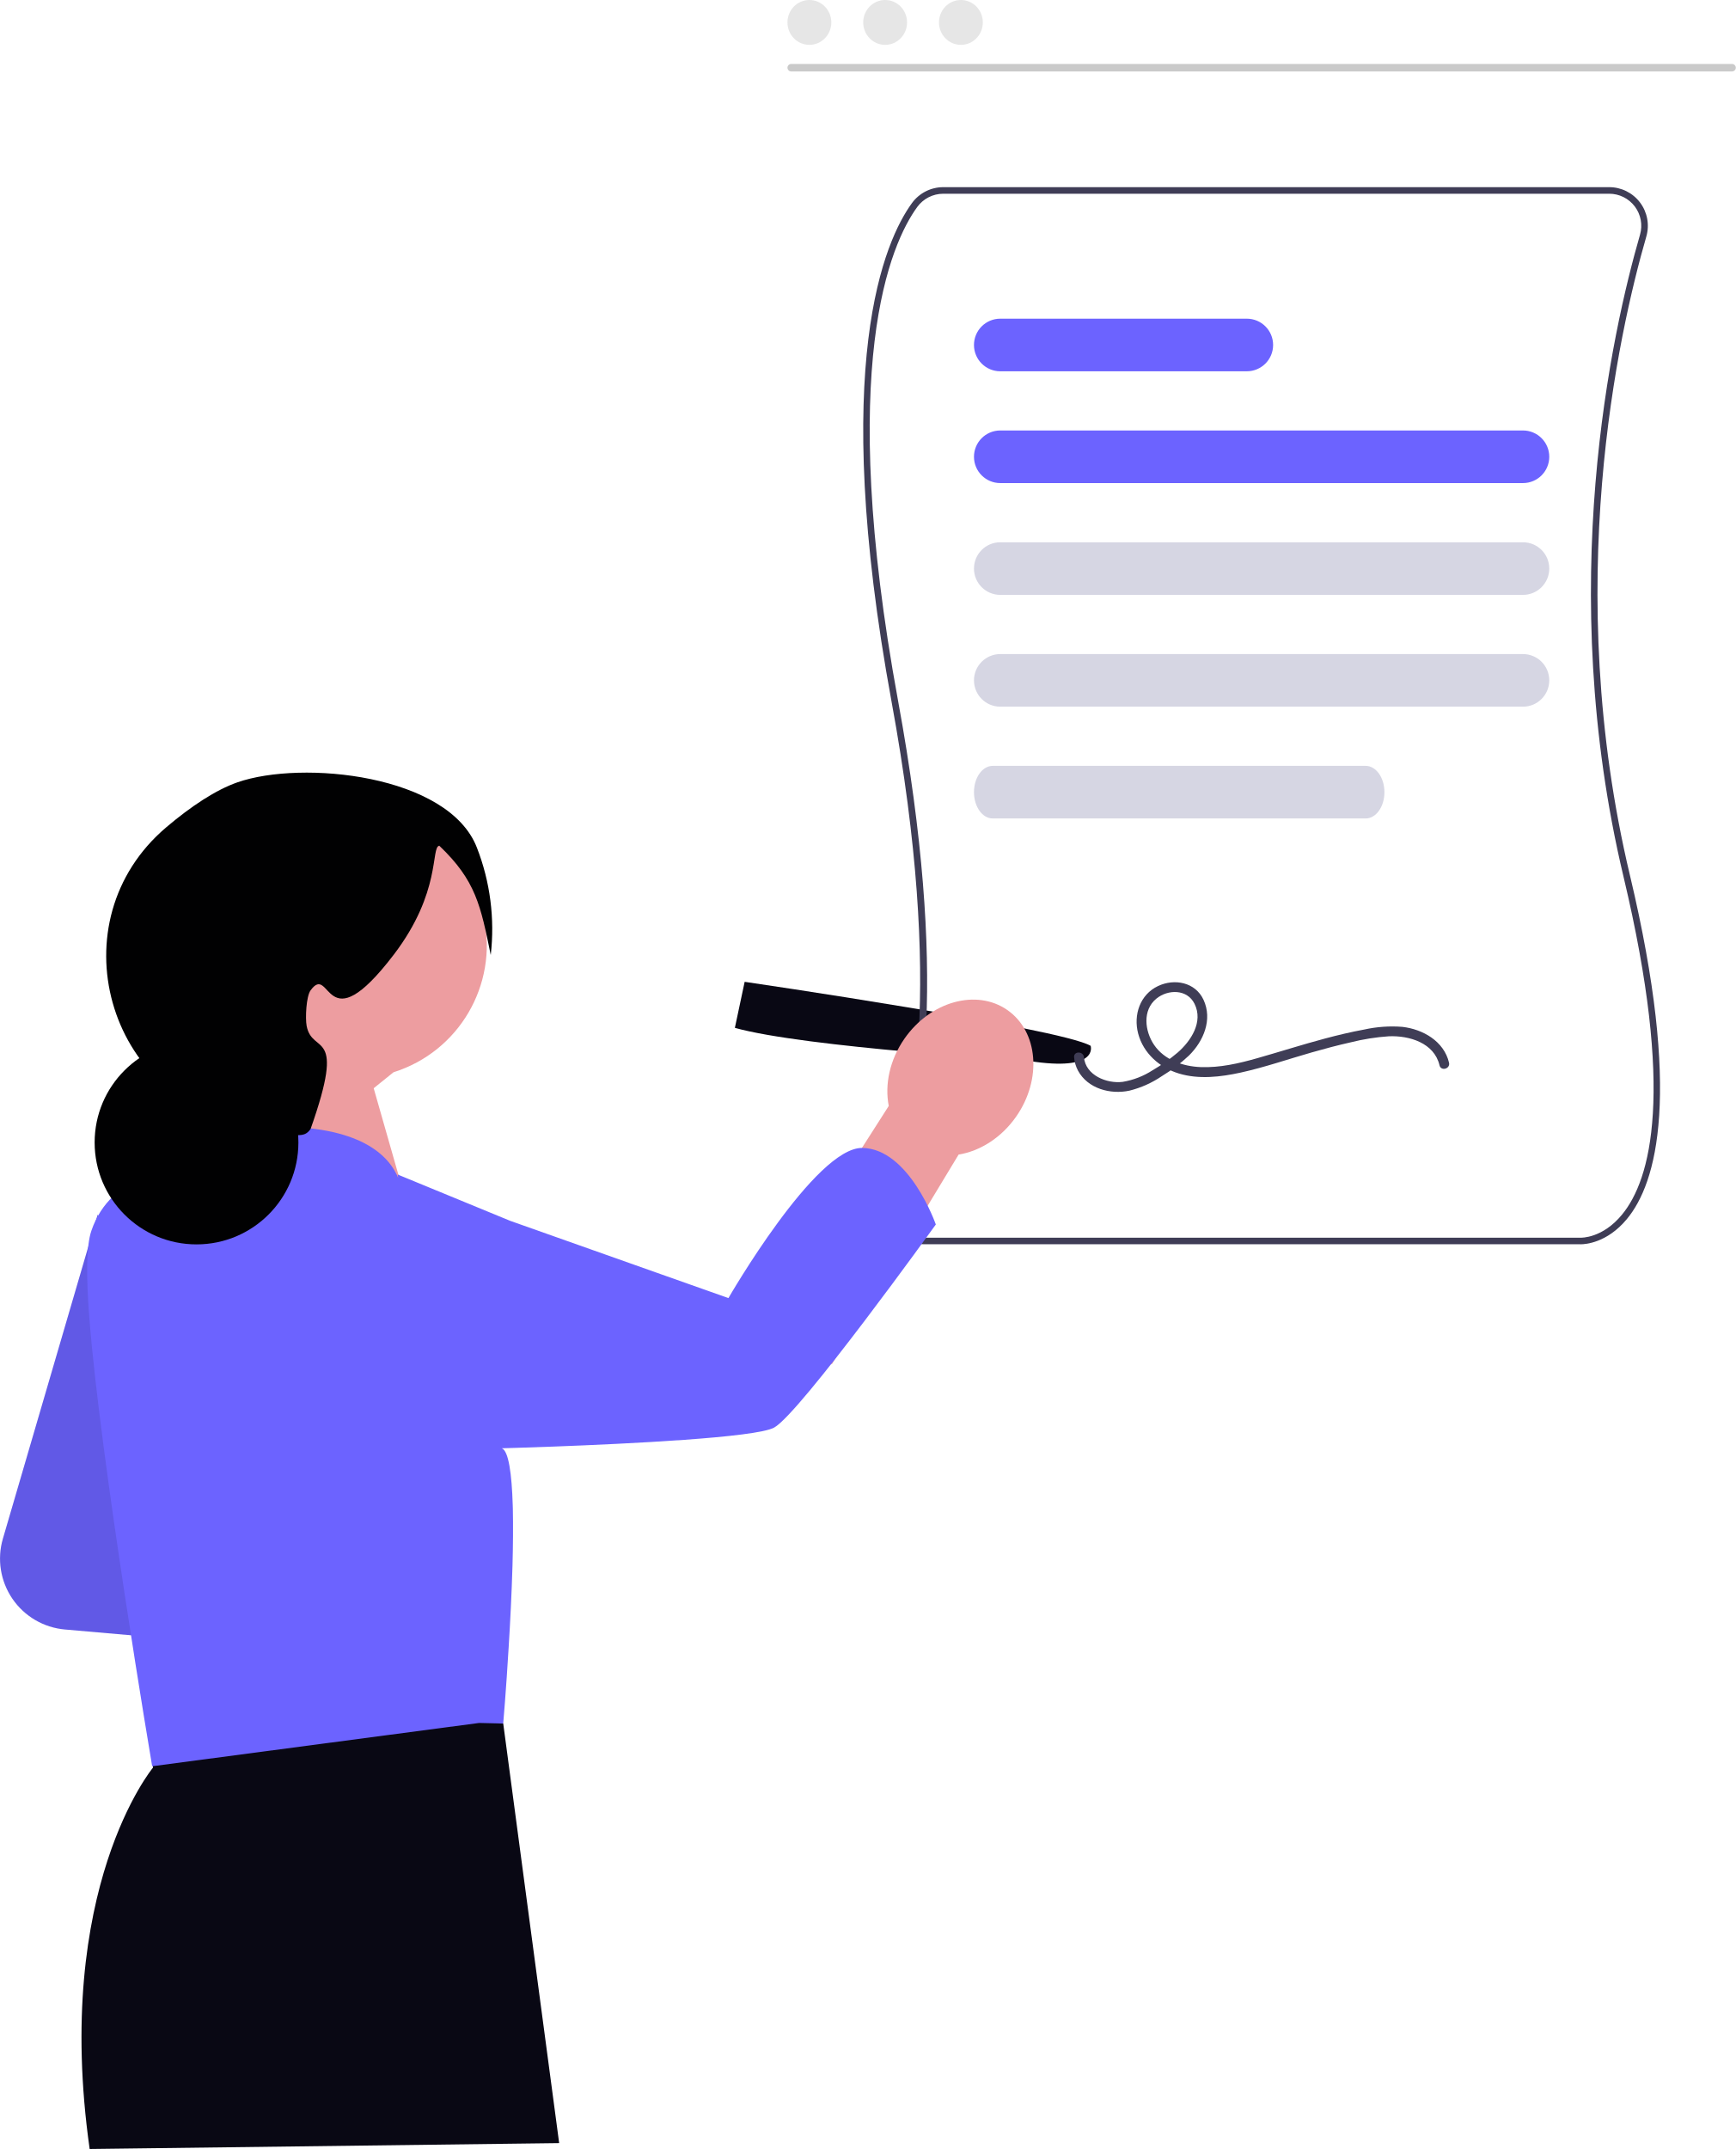
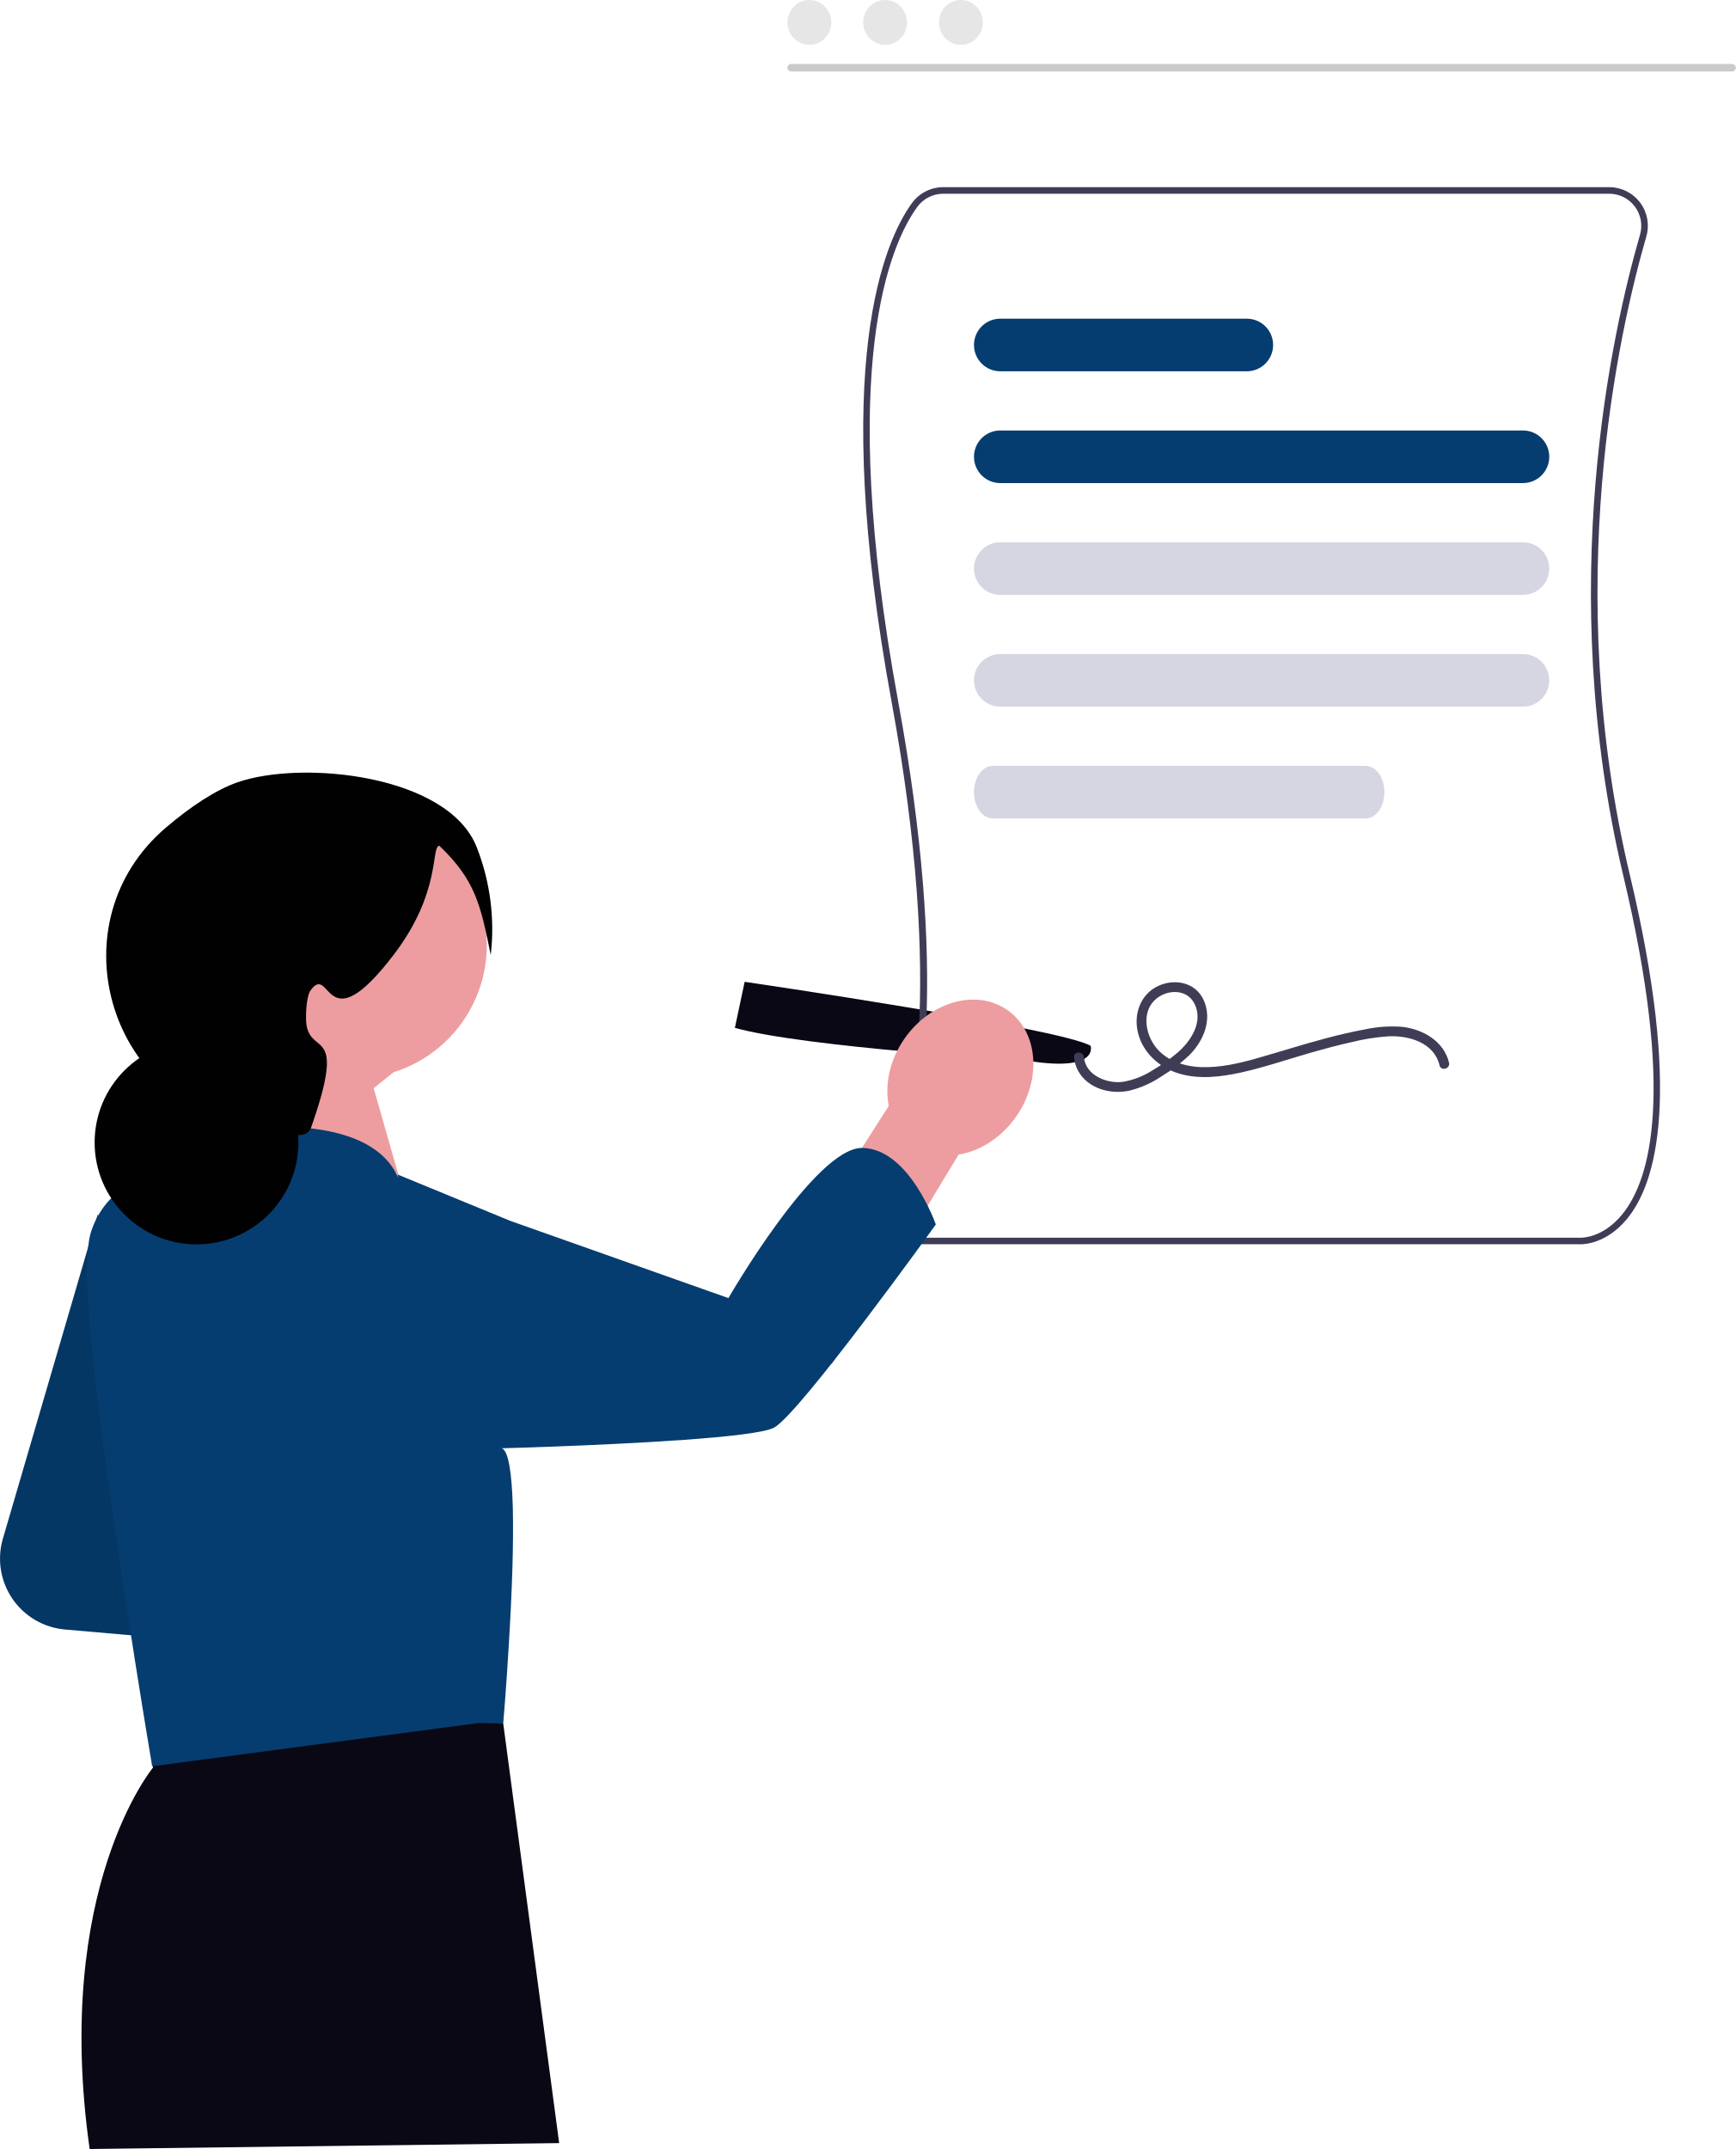
<svg xmlns="http://www.w3.org/2000/svg" width="646.327" height="800" viewBox="0 0 646.327 800" role="img" artist="Katerina Limpitsouni" source="https://undraw.co/">
  <g transform="translate(-637 -140)">
    <path d="M131.4.164V17.688S13.2,25.317.419,21.185c0,0-5.239-8.875,21.331-10.295C21.755,10.89,104.453-1.559,131.4.164Z" transform="matrix(-0.978, -0.208, 0.208, -0.978, 1039.104, 550.126)" fill="#090814" />
    <g transform="translate(958.419 209.669)">
      <path d="M550.009,624.357a2.437,2.437,0,0,1-.256-.006H305.613a14.382,14.382,0,0,1-13.379-19.71c8.858-22.132,20.785-75.229,1.142-182.186-23.2-126.3-2.429-171.941,7.576-185.7a14.445,14.445,0,0,1,11.65-5.931H560.564A14.386,14.386,0,0,1,574.4,249.191C564.056,284.958,542.753,379.728,568.294,487c19.362,81.323,10.055,114.493-1.163,128C559.731,623.906,551.578,624.357,550.009,624.357ZM312.6,233.273a11.992,11.992,0,0,0-9.67,4.922c-9.82,13.507-30.175,58.457-7.148,183.822,18.763,102.175,9.665,156.2-1.275,183.538a11.735,11.735,0,0,0,1.2,11.095,11.951,11.951,0,0,0,9.908,5.256h244.2c.386.019,8.258.237,15.51-8.566,10.808-13.116,19.684-45.583.589-125.777-25.675-107.833-4.261-203.1,6.137-239.05a11.938,11.938,0,0,0-11.486-15.242Z" transform="translate(-282.807 -230.822)" fill="#3f3d56" />
-       <path d="M318.06,324.41H512.684a9.792,9.792,0,1,0,0-19.585H318.06a9.792,9.792,0,1,0,0,19.585Z" transform="translate(-267.026 -214.244)" fill="#6c63ff" />
+       <path d="M318.06,324.41H512.684a9.792,9.792,0,1,0,0-19.585H318.06a9.792,9.792,0,1,0,0,19.585Z" transform="translate(-267.026 -214.244)" fill="#063d70" />
      <path d="M318.06,358.41H512.684a9.792,9.792,0,1,0,0-19.585H318.06a9.792,9.792,0,1,0,0,19.585Z" transform="translate(-267.026 -206.626)" fill="#d6d6e3" />
-       <path d="M318.06,290.41h91.8a9.792,9.792,0,1,0,0-19.585h-91.8a9.792,9.792,0,1,0,0,19.585Z" transform="translate(-267.026 -221.861)" fill="#6c63ff" />
+       <path d="M318.06,290.41h91.8a9.792,9.792,0,1,0,0-19.585h-91.8a9.792,9.792,0,1,0,0,19.585Z" transform="translate(-267.026 -221.861)" fill="#063d70" />
      <path d="M514.715,517.309c-1.976-8.366-11.258-11.109-18.845-10.8a80.456,80.456,0,0,0-14.212,2.249c-4.877,1.091-9.708,2.383-14.511,3.753-8.811,2.513-17.532,5.551-26.488,7.517-7.456,1.632-15.559,2.6-22.995.337-7.148-2.171-13.212-7.5-15.156-14.865-1.832-6.942.684-14.533,7.411-17.7,6.135-2.893,13.883-1.422,16.925,5.121,3.426,7.377,0,15.419-5.426,20.76a60.8,60.8,0,0,1-10.083,7.659,37.551,37.551,0,0,1-12.074,5.408c-7.081,1.512-15.517-.716-19.171-7.482a12.644,12.644,0,0,1-1.434-4.941c-.216-2.353,3.457-2.337,3.671,0,.619,6.736,8.508,9.891,14.408,9.152a29.289,29.289,0,0,0,11.17-4.335,65.458,65.458,0,0,0,9.252-6.526c5-4.33,9.694-11.456,6.334-18.213-2.736-5.5-9.871-5.447-14.209-1.9-5.255,4.3-4.317,12.1-.852,17.2,3.834,5.65,10.792,8.019,17.35,8.275,7.125.277,14.2-1.357,21-3.291,8.461-2.4,16.838-5.092,25.34-7.354,4.827-1.284,9.691-2.443,14.6-3.345A48.2,48.2,0,0,1,500.884,503c7.663.885,15.484,5.345,17.371,13.335.543,2.3-3,3.279-3.541.979Z" transform="translate(-300.132 -190.405)" fill="#3f3d56" />
      <path d="M318.06,358.41H512.684a9.792,9.792,0,1,0,0-19.585H318.06a9.792,9.792,0,1,0,0,19.585Z" transform="translate(-267.026 -165.008)" fill="#d6d6e3" />
      <path d="M315.254,358.41H454.112c3.859,0,6.987-4.384,6.987-9.792s-3.128-9.792-6.987-9.792H315.254c-3.859,0-6.987,4.384-6.987,9.792S311.4,358.41,315.254,358.41Z" transform="translate(-267.026 -123.39)" fill="#d6d6e3" />
    </g>
    <path d="M575.456,258.3h350.4a1.394,1.394,0,0,0,0-2.787h-350.4a1.394,1.394,0,0,0,0,2.787Z" transform="translate(356.113 -91.704)" fill="#cacaca" />
    <ellipse cx="8.166" cy="8.348" rx="8.166" ry="8.348" transform="translate(986.626 140)" fill="#e6e6e6" />
    <ellipse cx="8.166" cy="8.348" rx="8.166" ry="8.348" transform="translate(958.415 140)" fill="#e6e6e6" />
    <ellipse cx="8.166" cy="8.348" rx="8.166" ry="8.348" transform="translate(930.207 140)" fill="#e6e6e6" />
-     <path d="M375.285,239.583,339.969,360.3a26.47,26.47,0,0,0,23.1,33.8l38.537,3.373Z" transform="translate(298.108 352.502)" fill="#6c63ff" />
+     <path d="M375.285,239.583,339.969,360.3a26.47,26.47,0,0,0,23.1,33.8l38.537,3.373Z" transform="translate(298.108 352.502)" fill="#063d70" />
    <path d="M375.285,239.583,339.969,360.3a26.47,26.47,0,0,0,23.1,33.8l38.537,3.373Z" transform="translate(298.108 352.502)" opacity="0.1" />
    <path d="M827.13,180.787l-47.239,78.124-22.242-28.179,43.469-68.057c-1.544-7.918.326-17.108,5.852-25.045,9.67-13.887,26.825-18.657,38.317-10.655s12.971,25.747,3.3,39.634c-5.526,7.937-13.5,12.879-21.459,14.178Z" transform="translate(166.807 389.028)" fill="#ed9da0" />
    <path d="M415.181,483.036l-5.673,19.293.192,19.563s-37.311,44.876-23.565,141.941l174.823-2.192-20.825-156.19L415.181,483.036Z" transform="translate(284.248 276.167)" fill="#090814" />
    <path d="M458.5,70.913a49.577,49.577,0,1,1,64.431,47.311l-7.392,5.955,13.27,46.446L513.35,181.564l-48.859-40.716s10.555-13.444,16.216-28.6a49.523,49.523,0,0,1-22.2-41.331Z" transform="translate(260.604 420.934)" fill="#ed9da0" />
-     <path d="M674.811,199.9c-17.5-.267-49.861,55.9-49.861,55.9l-26.579-9.4-54.665-19.353-41.9-17.243.184,1.266c-.165-.4-.344-.8-.542-1.2-4.4-9.076-17.2-19.753-53.521-17.637l-17.1,13.5-2.326,1.849a52.75,52.75,0,0,0-21.546,3.356c-7.779,3.127-15.559,8.962-19.239,19.868-1.907,5.625-1.907,17.256-.763,32.033,4.138,53.5,23.421,167.241,23.421,167.241l121.736-16.115,8.981.21s1.068-12.26,2.021-28.315c.591-9.419,1.125-20.116,1.43-30.412.21-7.551.267-14.872.133-21.317-.019-.4-.019-.8-.038-1.2-.362-11.764-1.544-20.287-4.08-21.221,0,0,7.875-.21,19.239-.629,27.457-1.03,75.315-3.337,82.141-7.055,9.648-5.244,60.233-75.62,60.233-75.62s-9.839-28.219-27.361-28.505Z" transform="translate(283.283 367.433)" fill="#6c63ff" />
+     <path d="M674.811,199.9c-17.5-.267-49.861,55.9-49.861,55.9l-26.579-9.4-54.665-19.353-41.9-17.243.184,1.266c-.165-.4-.344-.8-.542-1.2-4.4-9.076-17.2-19.753-53.521-17.637l-17.1,13.5-2.326,1.849a52.75,52.75,0,0,0-21.546,3.356c-7.779,3.127-15.559,8.962-19.239,19.868-1.907,5.625-1.907,17.256-.763,32.033,4.138,53.5,23.421,167.241,23.421,167.241l121.736-16.115,8.981.21s1.068-12.26,2.021-28.315c.591-9.419,1.125-20.116,1.43-30.412.21-7.551.267-14.872.133-21.317-.019-.4-.019-.8-.038-1.2-.362-11.764-1.544-20.287-4.08-21.221,0,0,7.875-.21,19.239-.629,27.457-1.03,75.315-3.337,82.141-7.055,9.648-5.244,60.233-75.62,60.233-75.62s-9.839-28.219-27.361-28.505Z" transform="translate(283.283 367.433)" fill="#063d70" />
    <path d="M539.68,67.883c-3.745-18.322-5.541-27.707-19.154-40.668-3.231.457.853,17.211-16.956,40.548-25.889,33.925-23.308,2.82-30.964,13.27-1.662,2.269-2.021,10.454-1.474,13.27,2.158,11.127,14.93.262,1.474,38.336-2,2.961-4.362,2.241-7.372,2.212-.233,0,1.294-.294-4.423-1.474-2.729-.564-6.548-1.229-11.127-2-53.192-8.961-71.974-76.078-30.86-111,9.354-7.945,18.535-13.966,26.505-16.756,24.007-8.4,78.7-2.941,89.205,24.329a83.52,83.52,0,0,1,5.147,39.931Z" transform="translate(280.048 427.624)" fill="#010102" />
    <ellipse cx="37.937" cy="37.937" rx="37.937" ry="37.937" transform="translate(672.236 527.37)" fill="#010102" />
  </g>
</svg>
